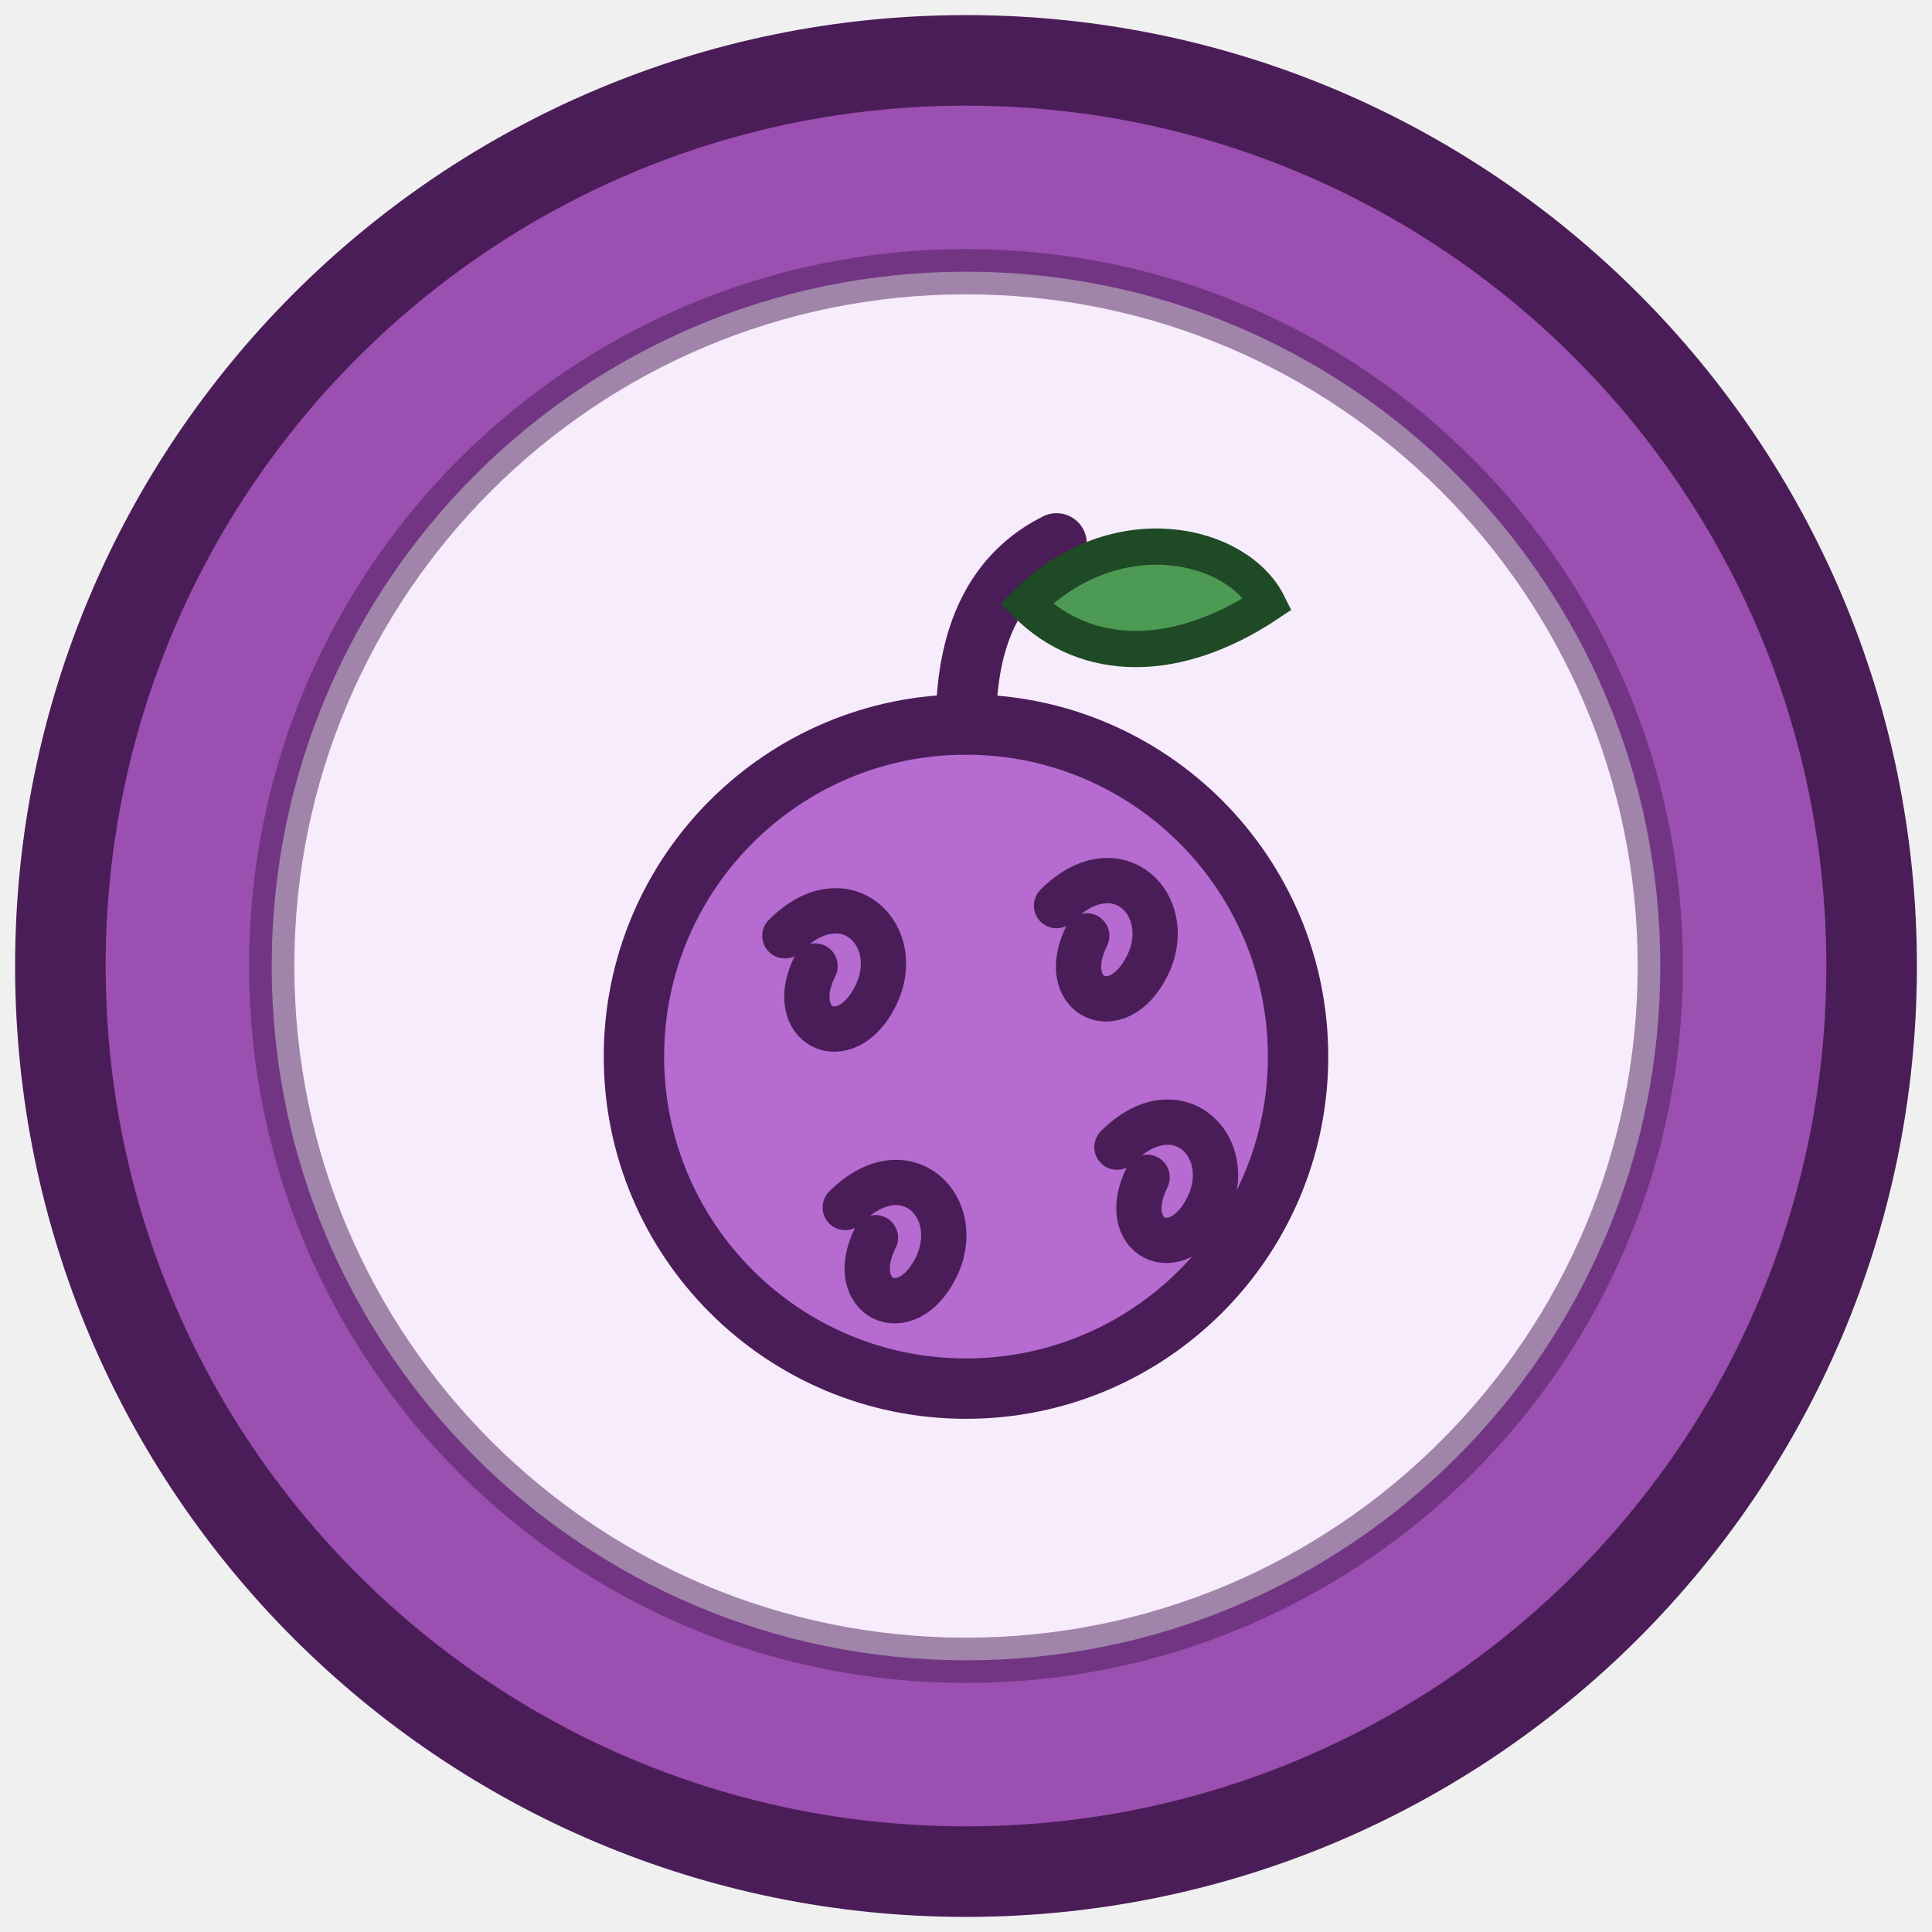
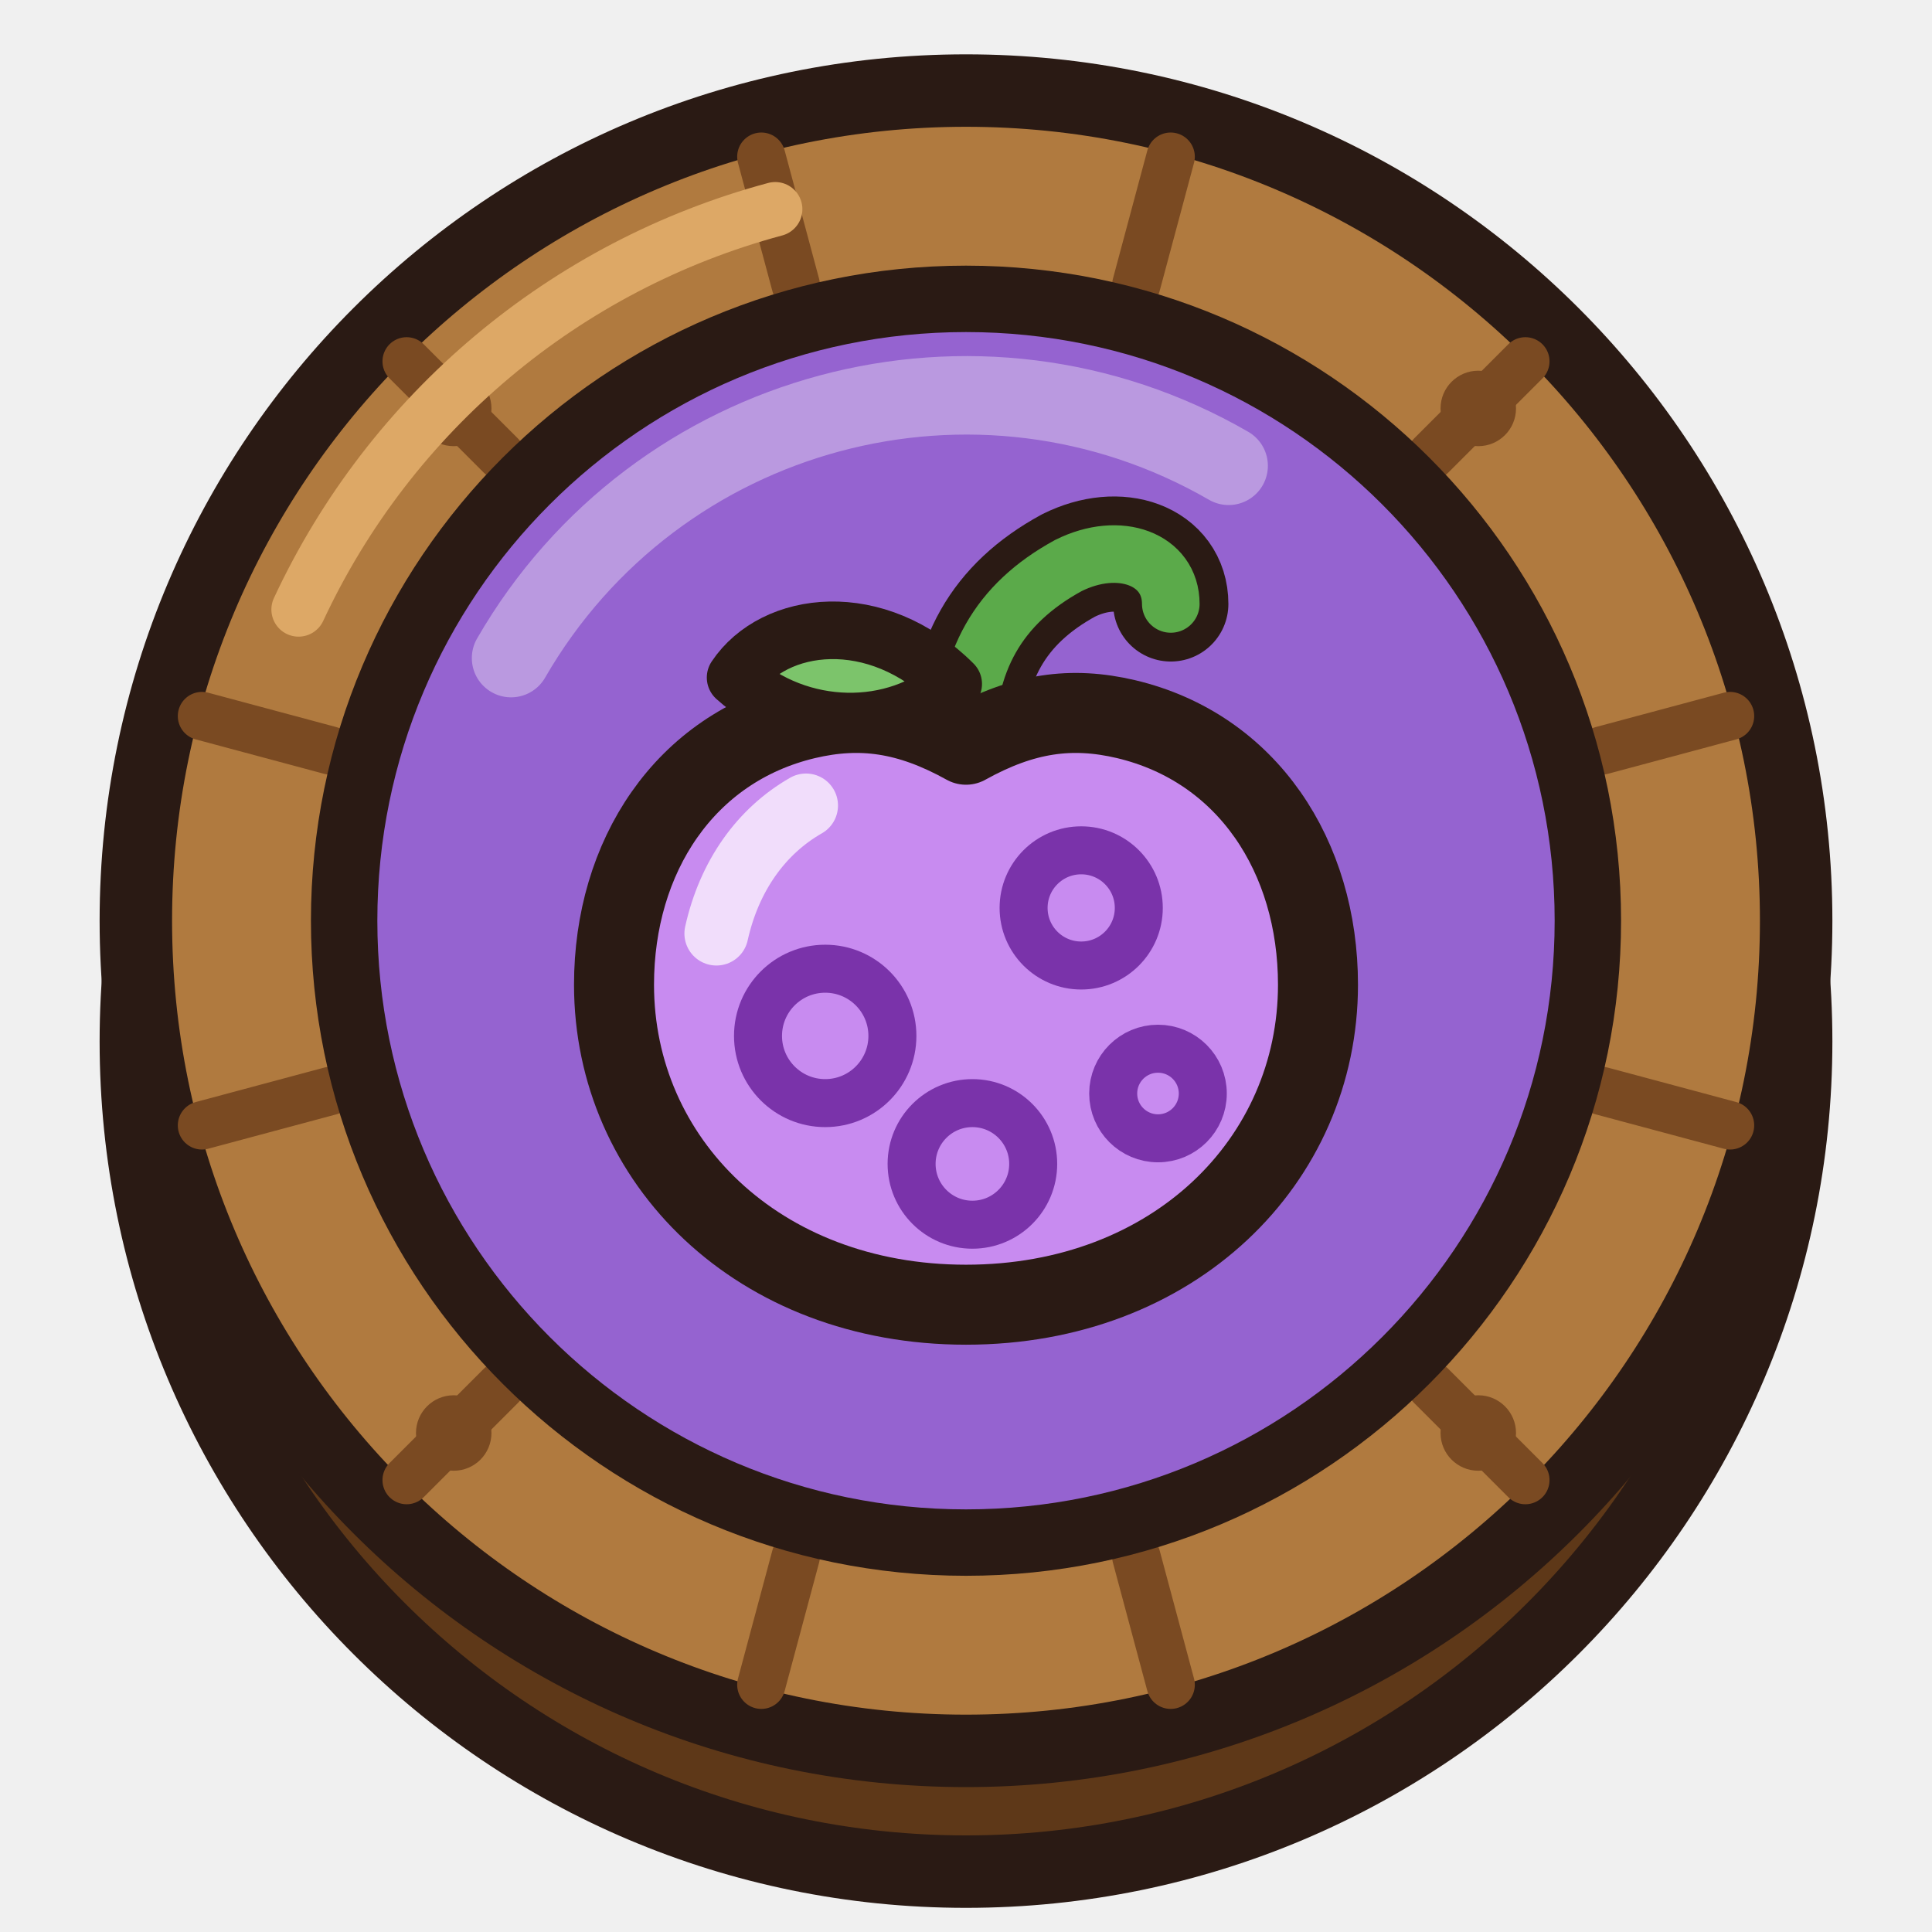
- <svg xmlns="http://www.w3.org/2000/svg" viewBox="0 0 64 64" role="img" aria-label="Fruit du Démon">
-   <circle cx="32" cy="32" r="30" fill="#9b4fb0" stroke="#4b1d58" stroke-width="3" />
-   <circle cx="32" cy="32" r="23" fill="#f7ecfb" stroke="#4b1d58" stroke-width="1.5" stroke-opacity=".5" />
-   <circle cx="32" cy="35" r="11" fill="#b56bd0" stroke="#4b1d58" stroke-width="2" />
-   <g fill="none" stroke="#4b1d58" stroke-width="1.5" stroke-linecap="round">
-     <path d="M26 31c2-2 4 0 3 2s-3 1-2-1" />
-     <path d="M35 30c2-2 4 0 3 2s-3 1-2-1" />
-     <path d="M28 40c2-2 4 0 3 2s-3 1-2-1" />
-     <path d="M37 38c2-2 4 0 3 2s-3 1-2-1" />
+ <svg xmlns="http://www.w3.org/2000/svg" viewBox="0 0 64 64" width="64" height="64" fill="none" stroke-linecap="round" stroke-linejoin="round">
+   <circle cx="32" cy="34.5" r="27.5" fill="#5E3818" stroke="#2A1A14" stroke-width="2.4" />
+   <circle cx="32" cy="30.5" r="27.5" fill="#B07A3F" stroke="#2A1A14" stroke-width="2.4" />
+   <path d="M53.06 36.14L57.31 37.28" stroke="#7A4A22" stroke-width="1.6" />
+   <path d="M47.41 45.91L50.53 49.03" stroke="#7A4A22" stroke-width="1.6" />
+   <path d="M37.64 51.56L38.78 55.81" stroke="#7A4A22" stroke-width="1.6" />
+   <path d="M26.36 51.56L25.22 55.81" stroke="#7A4A22" stroke-width="1.6" />
+   <path d="M16.59 45.91L13.47 49.03" stroke="#7A4A22" stroke-width="1.6" />
+   <path d="M10.94 36.14L6.69 37.28" stroke="#7A4A22" stroke-width="1.6" />
+   <path d="M10.94 24.86L6.69 23.72" stroke="#7A4A22" stroke-width="1.6" />
+   <path d="M16.59 15.09L13.47 11.97" stroke="#7A4A22" stroke-width="1.6" />
+   <path d="M26.36 9.44L25.22 5.19" stroke="#7A4A22" stroke-width="1.6" />
+   <path d="M37.64 9.44L38.78 5.19" stroke="#7A4A22" stroke-width="1.6" />
+   <path d="M47.41 15.09L50.53 11.97" stroke="#7A4A22" stroke-width="1.6" />
+   <path d="M53.06 24.86L57.31 23.72" stroke="#7A4A22" stroke-width="1.6" />
+   <circle cx="48.97" cy="47.47" r="1.25" fill="#7A4A22" />
+   <circle cx="15.03" cy="47.47" r="1.25" fill="#7A4A22" />
+   <circle cx="15.03" cy="13.53" r="1.25" fill="#7A4A22" />
+   <circle cx="48.97" cy="13.53" r="1.25" fill="#7A4A22" />
+   <path d="M9.89 20.19A24.4 24.4 0 0 1 25.68 6.93" stroke="#DDA866" stroke-width="1.8" />
+   <circle cx="32" cy="30.5" r="20.6" fill="#9563D0" stroke="#2A1A14" stroke-width="2.2" />
+   <path d="M16.93 21.80A17.4 17.4 0 0 1 40.70 15.43" stroke="#FFFFFF" stroke-opacity="0.35" stroke-width="2.6" />
+   <g transform="translate(32 30.5) scale(1.06) translate(-16 -16)" fill="none" stroke="#2A1A14" stroke-width="2.5" stroke-linecap="round" stroke-linejoin="round">
+     <path d="M16 10.5c0-2.6 1-4.4 3.2-5.6 1.6-.8 3.2-.2 3.2 1.2" stroke-width="3.6" />
+     <path d="M16 10.5c0-2.6 1-4.4 3.2-5.6 1.6-.8 3.2-.2 3.2 1.2" stroke="#5BAA4A" stroke-width="1.8" />
+     <path d="M16 10.5c-1.8-1-3.3-1.2-5-.8C7.2 10.6 5 14 5 18c0 5.5 4.5 10 11 10s11-4.5 11-10c0-4-2.2-7.4-6-8.3-1.7-.4-3.2-.2-5 .8z" fill="#C88BF0" />
+     <path d="M8.2 16.4c.4-1.8 1.4-3.2 2.8-4" stroke="#F1DDFB" stroke-width="2" />
+     <circle cx="11.6" cy="19.6" r="2.1" stroke="#7A33AA" stroke-width="1.5" />
+     <circle cx="19.6" cy="15.6" r="1.8" stroke="#7A33AA" stroke-width="1.5" />
+     <circle cx="16.2" cy="23.6" r="1.9" stroke="#7A33AA" stroke-width="1.5" />
+     <circle cx="22" cy="21.4" r="1.4" stroke="#7A33AA" stroke-width="1.5" />
+     <path d="M15.6 8.6c-2.4-2.4-5.6-2-6.8-.2 2 1.8 5 1.8 6.8.2z" fill="#7CC46B" stroke-width="1.8" />
  </g>
-   <path d="M32 24c0-3 1-5 3-6" fill="none" stroke="#4b1d58" stroke-width="2" stroke-linecap="round" />
-   <path d="M34 20c3-3 7-2 8 0-3 2-6 2-8 0z" fill="#4c9a54" stroke="#1f4a26" stroke-width="1.2" />
</svg>
